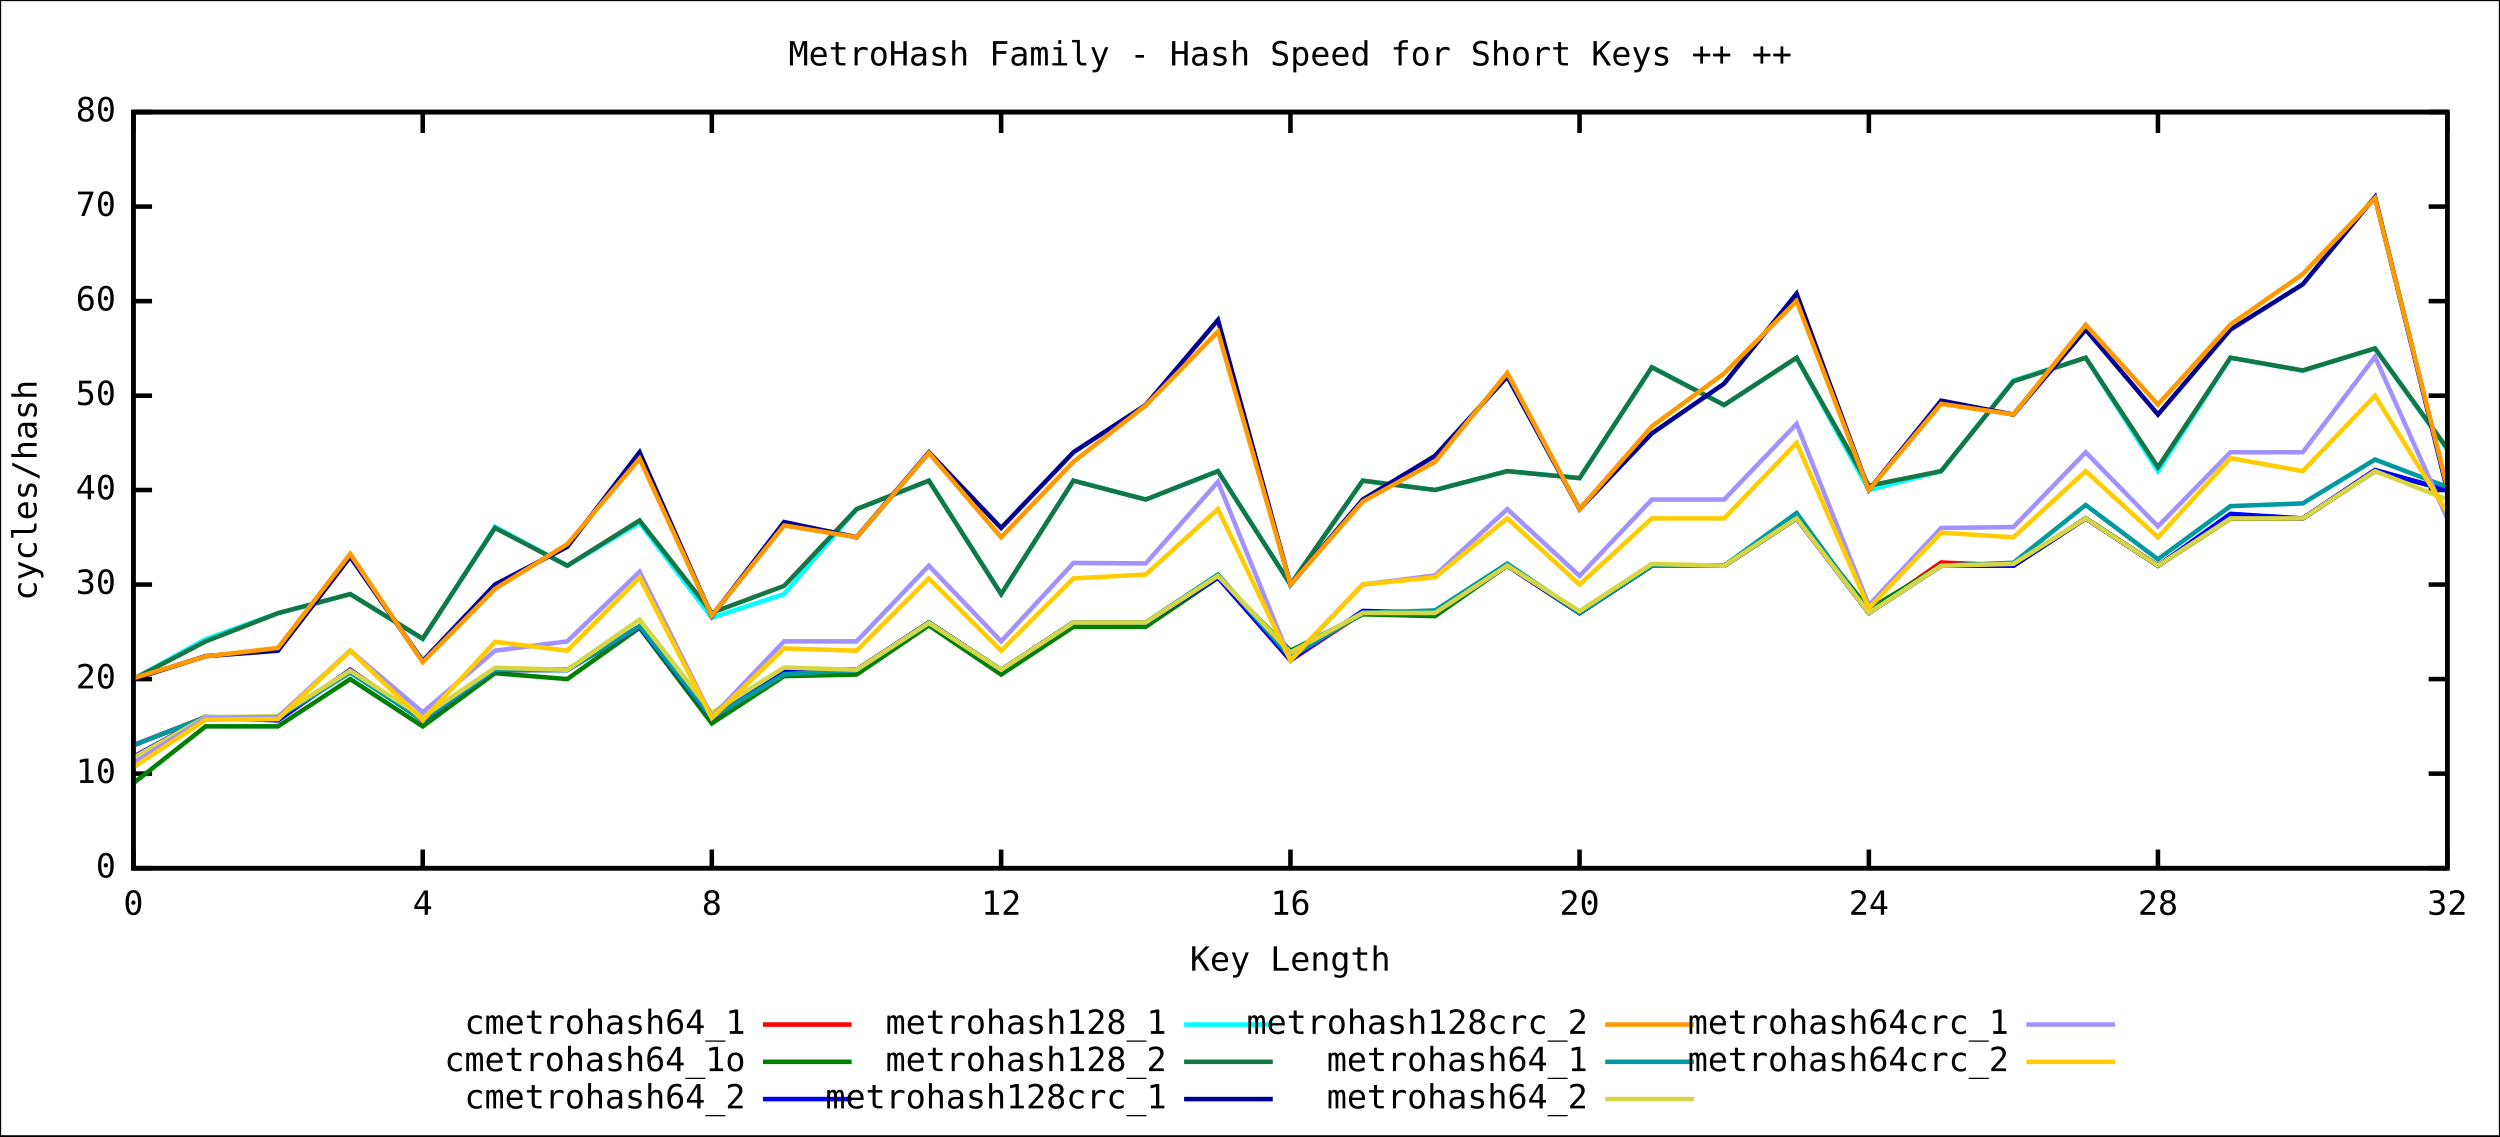
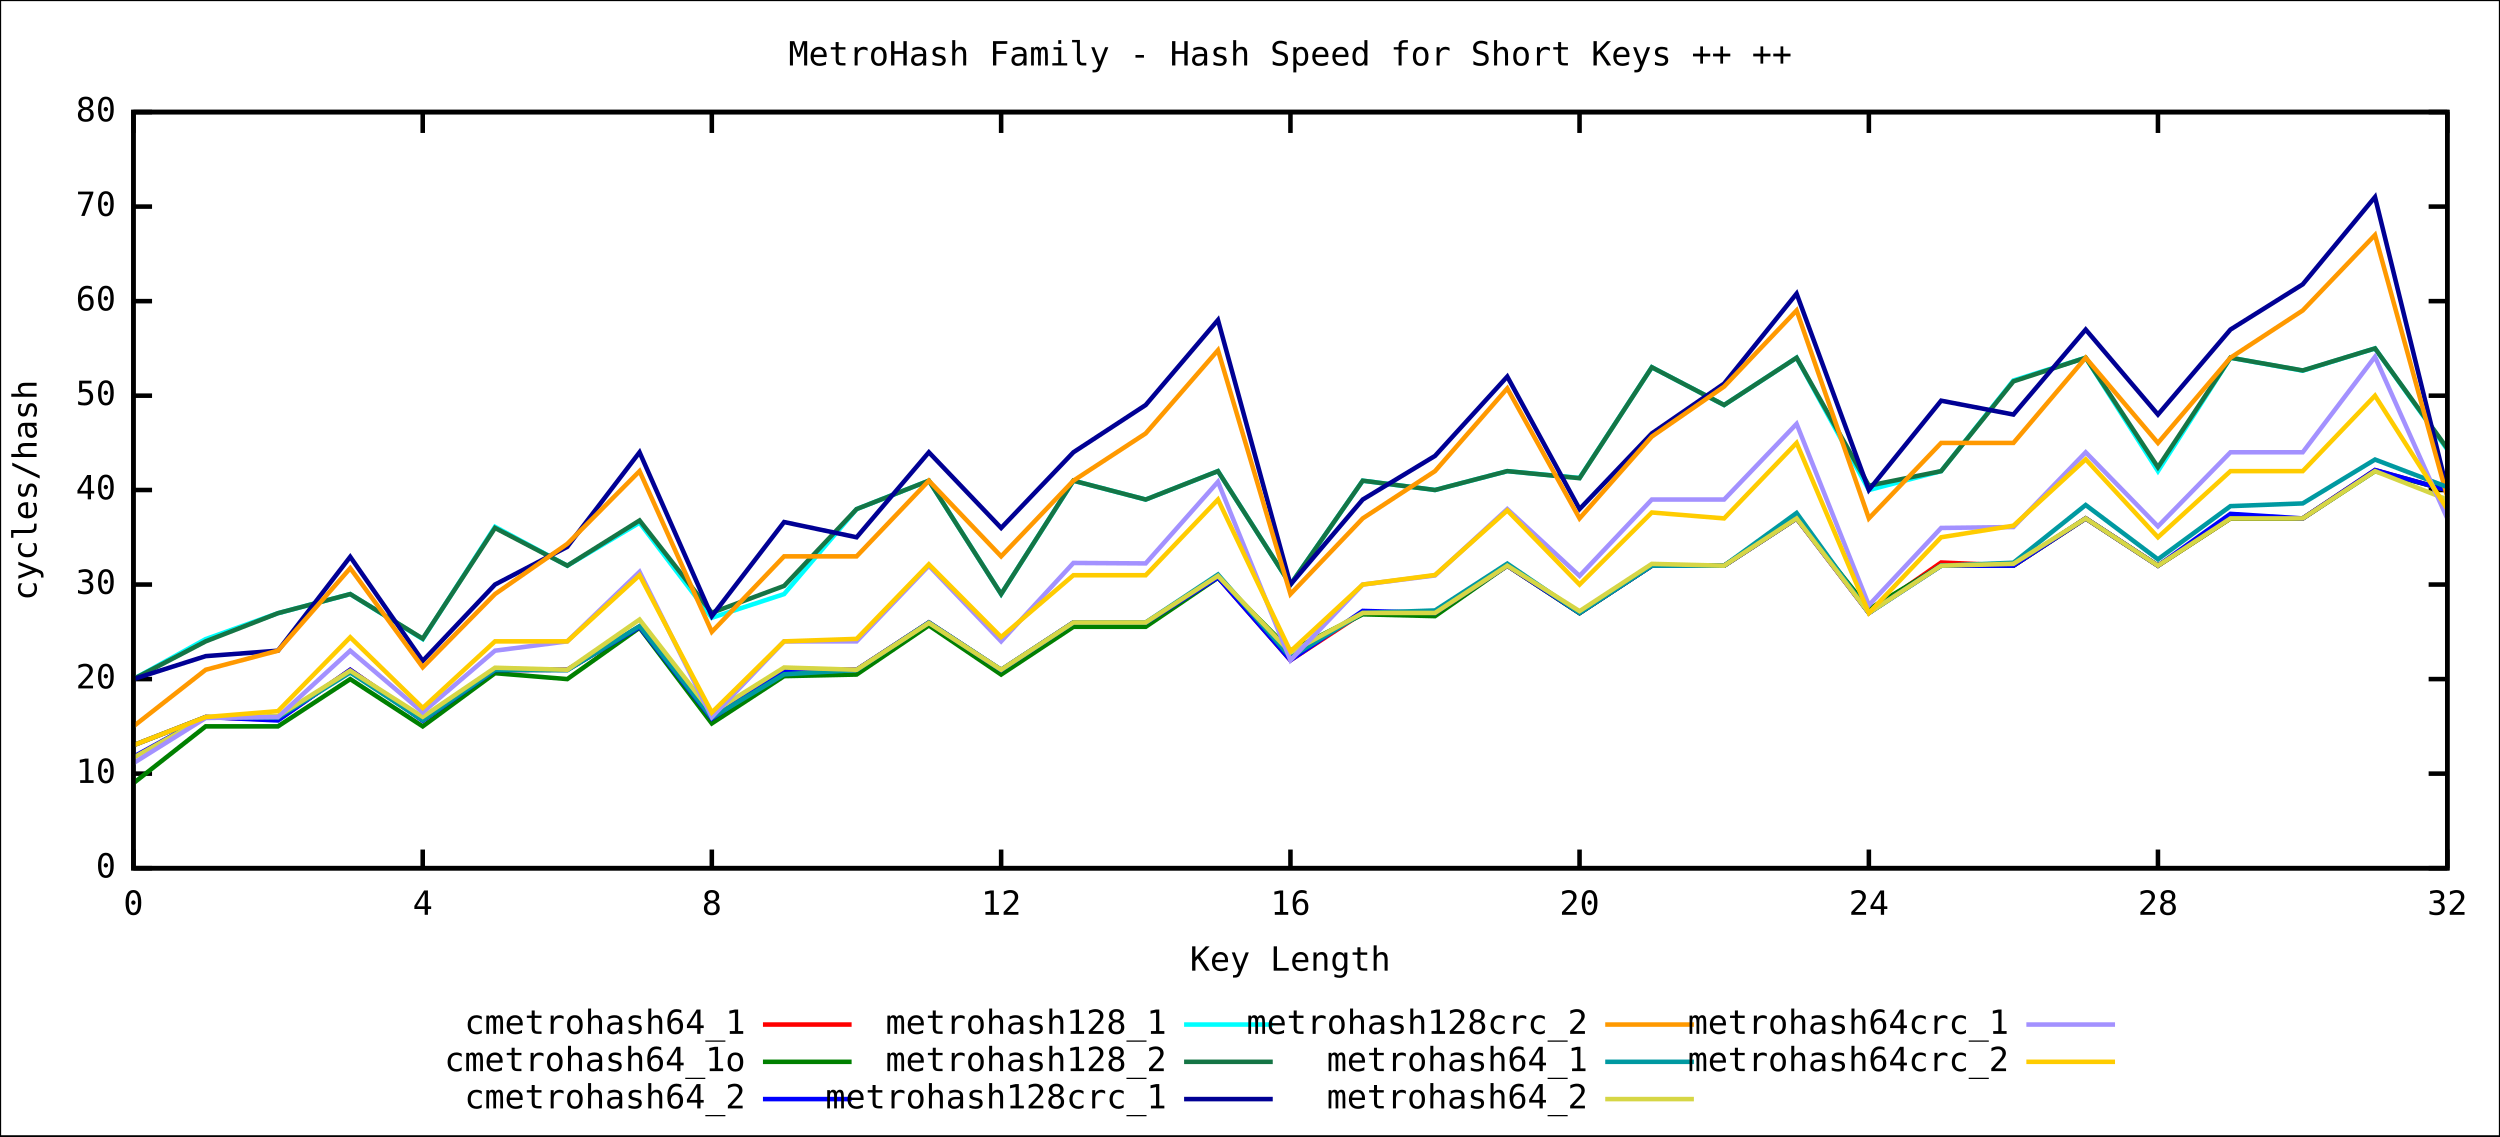
<svg xmlns="http://www.w3.org/2000/svg" xmlns:xlink="http://www.w3.org/1999/xlink" width="1100" height="500" viewBox="0 0 1100 500">
  <rect x="0" y="0" width="1100" height="500" fill="#ffffff" stroke="black" stroke-width="1" />
  <g id="gnuplot_canvas">
    <defs>
      <circle id="gpDot" r="0.5" stroke-width="0.5" />
      <path id="gpPt0" stroke-width="0.244" stroke="currentColor" d="M-1,0 h2 M0,-1 v2" />
      <path id="gpPt1" stroke-width="0.244" stroke="currentColor" d="M-1,-1 L1,1 M1,-1 L-1,1" />
      <path id="gpPt2" stroke-width="0.244" stroke="currentColor" d="M-1,0 L1,0 M0,-1 L0,1 M-1,-1 L1,1 M-1,1 L1,-1" />
      <rect id="gpPt3" stroke-width="0.244" stroke="currentColor" x="-1" y="-1" width="2" height="2" />
      <rect id="gpPt4" stroke-width="0.244" stroke="currentColor" fill="currentColor" x="-1" y="-1" width="2" height="2" />
      <circle id="gpPt5" stroke-width="0.244" stroke="currentColor" cx="0" cy="0" r="1" />
      <use xlink:href="#gpPt5" id="gpPt6" fill="currentColor" stroke="none" />
      <path id="gpPt7" stroke-width="0.244" stroke="currentColor" d="M0,-1.33 L-1.33,0.67 L1.33,0.67 z" />
      <use xlink:href="#gpPt7" id="gpPt8" fill="currentColor" stroke="none" />
      <use xlink:href="#gpPt7" id="gpPt9" stroke="currentColor" transform="rotate(180)" />
      <use xlink:href="#gpPt9" id="gpPt10" fill="currentColor" stroke="none" />
      <use xlink:href="#gpPt3" id="gpPt11" stroke="currentColor" transform="rotate(45)" />
      <use xlink:href="#gpPt11" id="gpPt12" fill="currentColor" stroke="none" />
    </defs>
    <g style="fill:none; color:white; stroke:currentColor; stroke-width:2.00; stroke-linecap:butt; stroke-linejoin:miter">
</g>
    <g style="fill:none; color:black; stroke:currentColor; stroke-width:2.00; stroke-linecap:butt; stroke-linejoin:miter">
      <path stroke="black" d="M58.7,382.0 L66.9,382.0 M1076.8,382.0 L1068.6,382.0  h0.01" />
      <g transform="translate(51.0,386.1)" style="stroke:none; fill:black; font-family:mono; font-size:11.00pt; text-anchor:end">
        <text> 0</text>
      </g>
      <path stroke="black" d="M58.7,340.4 L66.9,340.4 M1076.8,340.4 L1068.6,340.4  h0.01" />
      <g transform="translate(51.0,344.5)" style="stroke:none; fill:black; font-family:mono; font-size:11.00pt; text-anchor:end">
        <text> 10</text>
      </g>
      <path stroke="black" d="M58.7,298.8 L66.9,298.8 M1076.8,298.8 L1068.6,298.8  h0.01" />
      <g transform="translate(51.0,302.9)" style="stroke:none; fill:black; font-family:mono; font-size:11.00pt; text-anchor:end">
        <text> 20</text>
      </g>
      <path stroke="black" d="M58.7,257.2 L66.9,257.2 M1076.8,257.2 L1068.6,257.2  h0.01" />
      <g transform="translate(51.0,261.3)" style="stroke:none; fill:black; font-family:mono; font-size:11.00pt; text-anchor:end">
        <text> 30</text>
      </g>
      <path stroke="black" d="M58.7,215.6 L66.9,215.6 M1076.8,215.6 L1068.6,215.6  h0.01" />
      <g transform="translate(51.0,219.7)" style="stroke:none; fill:black; font-family:mono; font-size:11.00pt; text-anchor:end">
        <text> 40</text>
      </g>
      <path stroke="black" d="M58.7,174.1 L66.9,174.1 M1076.8,174.1 L1068.6,174.1  h0.01" />
      <g transform="translate(51.0,178.2)" style="stroke:none; fill:black; font-family:mono; font-size:11.00pt; text-anchor:end">
        <text> 50</text>
      </g>
      <path stroke="black" d="M58.7,132.5 L66.9,132.5 M1076.8,132.5 L1068.6,132.5  h0.01" />
      <g transform="translate(51.0,136.6)" style="stroke:none; fill:black; font-family:mono; font-size:11.00pt; text-anchor:end">
        <text> 60</text>
      </g>
      <path stroke="black" d="M58.7,90.9 L66.9,90.9 M1076.8,90.9 L1068.6,90.9  h0.01" />
      <g transform="translate(51.0,95.0)" style="stroke:none; fill:black; font-family:mono; font-size:11.00pt; text-anchor:end">
        <text> 70</text>
      </g>
      <path stroke="black" d="M58.7,49.3 L66.9,49.3 M1076.8,49.3 L1068.6,49.3  h0.01" />
      <g transform="translate(51.0,53.4)" style="stroke:none; fill:black; font-family:mono; font-size:11.00pt; text-anchor:end">
        <text> 80</text>
      </g>
      <path stroke="black" d="M58.7,382.0 L58.7,373.8 M58.7,49.3 L58.7,57.5  h0.01" />
      <g transform="translate(58.7,402.5)" style="stroke:none; fill:black; font-family:mono; font-size:11.00pt; text-anchor:middle">
        <text> 0</text>
      </g>
      <path stroke="black" d="M186.0,382.0 L186.0,373.8 M186.0,49.3 L186.0,57.5  h0.01" />
      <g transform="translate(186.0,402.5)" style="stroke:none; fill:black; font-family:mono; font-size:11.00pt; text-anchor:middle">
        <text> 4</text>
      </g>
      <path stroke="black" d="M313.2,382.0 L313.2,373.8 M313.2,49.3 L313.2,57.5  h0.01" />
      <g transform="translate(313.2,402.5)" style="stroke:none; fill:black; font-family:mono; font-size:11.00pt; text-anchor:middle">
        <text> 8</text>
      </g>
      <path stroke="black" d="M440.5,382.0 L440.5,373.8 M440.5,49.3 L440.5,57.5  h0.01" />
      <g transform="translate(440.5,402.5)" style="stroke:none; fill:black; font-family:mono; font-size:11.00pt; text-anchor:middle">
        <text> 12</text>
      </g>
      <path stroke="black" d="M567.8,382.0 L567.8,373.8 M567.8,49.3 L567.8,57.5  h0.01" />
      <g transform="translate(567.8,402.5)" style="stroke:none; fill:black; font-family:mono; font-size:11.00pt; text-anchor:middle">
        <text> 16</text>
      </g>
      <path stroke="black" d="M695.0,382.0 L695.0,373.8 M695.0,49.3 L695.0,57.5  h0.01" />
      <g transform="translate(695.0,402.5)" style="stroke:none; fill:black; font-family:mono; font-size:11.00pt; text-anchor:middle">
        <text> 20</text>
      </g>
      <path stroke="black" d="M822.3,382.0 L822.3,373.8 M822.3,49.3 L822.3,57.5  h0.01" />
      <g transform="translate(822.3,402.5)" style="stroke:none; fill:black; font-family:mono; font-size:11.00pt; text-anchor:middle">
        <text> 24</text>
      </g>
      <path stroke="black" d="M949.5,382.0 L949.5,373.8 M949.5,49.3 L949.5,57.5  h0.01" />
      <g transform="translate(949.5,402.5)" style="stroke:none; fill:black; font-family:mono; font-size:11.00pt; text-anchor:middle">
        <text> 28</text>
      </g>
      <path stroke="black" d="M1076.8,382.0 L1076.8,373.8 M1076.8,49.3 L1076.8,57.5  h0.01" />
      <g transform="translate(1076.8,402.5)" style="stroke:none; fill:black; font-family:mono; font-size:11.00pt; text-anchor:middle">
        <text> 32</text>
      </g>
      <path stroke="black" d="M58.7,49.3 L58.7,382.0 L1076.8,382.0 L1076.8,49.3 L58.7,49.3 Z  h0.01" />
      <g transform="translate(16.1,215.7) rotate(270)" style="stroke:none; fill:black; font-family:mono; font-size:11.00pt; text-anchor:middle">
        <text>cycles/hash</text>
      </g>
      <g transform="translate(567.7,427.1)" style="stroke:none; fill:black; font-family:mono; font-size:11.00pt; text-anchor:middle">
        <text>Key Length</text>
      </g>
      <g transform="translate(567.7,28.8)" style="stroke:none; fill:black; font-family:mono; font-size:11.00pt; text-anchor:middle">
        <text>MetroHash Family - Hash Speed for Short Keys <a href="MetroHash_Family.medium.svg">++</a>
          <a href="MetroHash_Family.long.svg">++</a>
        </text>
      </g>
    </g>
    <g id="cmetrohash64_1">
      <g style="fill:none; color:red; stroke:currentColor; stroke-width:2.00; stroke-linecap:butt; stroke-linejoin:miter">
        <g visibility="visible">
          <g transform="translate(328.0,454.9)" style="stroke:none; fill:black; font-family:mono; font-size:11.00pt; text-anchor:end">
            <text>cmetrohash64_1</text>
          </g>
          <path d="M335.7,450.8 L374.7,450.8  h0.01" />
        </g>
        <path d="M58.7,327.9 L90.5,315.5 L122.3,316.7 L154.1,294.8 L186.0,316.7 L217.8,294.8 L249.6,294.7 L281.4,275.7    L313.2,316.3 L345.0,294.7 L376.9,294.7 L408.7,273.9 L440.5,294.8 L472.3,273.9 L504.1,274.8 L535.9,254.0    L567.8,290.5 L599.6,269.7 L631.4,269.7 L663.2,248.9 L695.0,269.7 L726.8,248.9 L758.6,248.9 L790.5,228.1    L822.3,269.7 L854.1,247.5 L885.9,248.9 L917.7,228.1 L949.5,248.9 L981.4,228.1 L1013.2,228.1 L1045.0,206.9    L1076.8,215.7  h0.01" />
      </g>
    </g>
    <g id="cmetrohash64_1o">
      <g style="fill:none; color:green; stroke:currentColor; stroke-width:2.00; stroke-linecap:butt; stroke-linejoin:miter">
        <g visibility="visible">
          <g transform="translate(328.0,471.3)" style="stroke:none; fill:black; font-family:mono; font-size:11.00pt; text-anchor:end">
            <text>cmetrohash64_1o</text>
          </g>
          <path d="M335.7,467.2 L374.7,467.2  h0.01" />
        </g>
        <path d="M58.7,344.6 L90.5,319.6 L122.3,319.6 L154.1,298.8 L186.0,319.6 L217.8,296.2 L249.6,298.8 L281.4,276.2    L313.2,318.3 L345.0,297.5 L376.9,296.8 L408.7,275.2 L440.5,296.8 L472.3,275.8 L504.1,275.8 L535.9,254.2    L567.8,286.3 L599.6,270.3 L631.4,271.1 L663.2,248.9 L695.0,269.8 L726.8,248.9 L758.6,248.9 L790.5,228.1    L822.3,268.0 L854.1,248.9 L885.9,248.9 L917.7,228.1 L949.5,248.9 L981.4,228.1 L1013.2,228.1 L1045.0,207.3    L1076.8,215.6  h0.01" />
      </g>
    </g>
    <g id="cmetrohash64_2">
      <g style="fill:none; color:blue; stroke:currentColor; stroke-width:2.00; stroke-linecap:butt; stroke-linejoin:miter">
        <g visibility="visible">
          <g transform="translate(328.0,487.7)" style="stroke:none; fill:black; font-family:mono; font-size:11.00pt; text-anchor:end">
            <text>cmetrohash64_2</text>
          </g>
          <path d="M335.7,483.6 L374.7,483.6  h0.01" />
        </g>
        <path d="M58.7,333.0 L90.5,315.5 L122.3,317.0 L154.1,294.7 L186.0,317.1 L217.8,294.8 L249.6,294.7 L281.4,275.9    L313.2,316.2 L345.0,294.7 L376.9,294.7 L408.7,273.9 L440.5,294.8 L472.3,273.9 L504.1,274.0 L535.9,254.1    L567.8,290.5 L599.6,268.8 L631.4,269.7 L663.2,248.9 L695.0,269.7 L726.8,248.9 L758.6,248.9 L790.5,228.1    L822.3,269.7 L854.1,248.9 L885.9,248.9 L917.7,228.1 L949.5,248.9 L981.4,226.1 L1013.2,228.1 L1045.0,206.8    L1076.8,215.7  h0.01" />
      </g>
    </g>
    <g id="metrohash128_1">
      <g style="fill:none; color:cyan; stroke:currentColor; stroke-width:2.00; stroke-linecap:butt; stroke-linejoin:miter">
        <g visibility="visible">
          <g transform="translate(513.3,454.9)" style="stroke:none; fill:black; font-family:mono; font-size:11.00pt; text-anchor:end">
            <text>metrohash128_1</text>
          </g>
          <path d="M521.0,450.8 L560.0,450.8  h0.01" />
        </g>
        <path d="M58.7,298.8 L90.5,281.2 L122.3,269.8 L154.1,261.4 L186.0,281.2 L217.8,231.8 L249.6,248.9 L281.4,230.0    L313.2,271.8 L345.0,261.4 L376.9,224.0 L408.7,211.5 L440.5,261.4 L472.3,211.5 L504.1,219.8 L535.9,207.3    L567.8,257.2 L599.6,211.5 L631.4,215.6 L663.2,207.3 L695.0,210.3 L726.8,161.6 L758.6,178.2 L790.5,157.4    L822.3,215.6 L854.1,207.3 L885.9,167.4 L917.7,157.4 L949.5,207.3 L981.4,157.4 L1013.2,163.1 L1045.0,153.3    L1076.8,197.8  h0.01" />
      </g>
    </g>
    <g id="metrohash128_2">
      <g style="fill:none; color:#157545; stroke:currentColor; stroke-width:2.00; stroke-linecap:butt; stroke-linejoin:miter">
        <g visibility="visible">
          <g transform="translate(513.3,471.3)" style="stroke:none; fill:black; font-family:mono; font-size:11.00pt; text-anchor:end">
            <text>metrohash128_2</text>
          </g>
          <path d="M521.0,467.2 L560.0,467.2  h0.01" />
        </g>
        <path d="M58.7,298.8 L90.5,282.2 L122.3,269.8 L154.1,261.4 L186.0,281.0 L217.8,232.3 L249.6,248.9 L281.4,229.0    L313.2,269.6 L345.0,257.8 L376.9,224.0 L408.7,211.5 L440.5,261.4 L472.3,211.5 L504.1,219.8 L535.9,207.3    L567.8,257.2 L599.6,211.5 L631.4,215.6 L663.2,207.3 L695.0,210.4 L726.8,161.6 L758.6,178.2 L790.5,157.4    L822.3,213.7 L854.1,207.3 L885.9,167.8 L917.7,157.4 L949.5,205.6 L981.4,157.4 L1013.2,163.0 L1045.0,153.3    L1076.8,197.3  h0.01" />
      </g>
    </g>
    <g id="metrohash128crc_1">
      <g style="fill:none; color:#000094; stroke:currentColor; stroke-width:2.00; stroke-linecap:butt; stroke-linejoin:miter">
        <g visibility="visible">
          <g transform="translate(513.3,487.7)" style="stroke:none; fill:black; font-family:mono; font-size:11.00pt; text-anchor:end">
            <text>metrohash128crc_1</text>
          </g>
          <path d="M521.0,483.6 L560.0,483.6  h0.01" />
        </g>
        <path d="M58.7,298.8 L90.5,288.7 L122.3,286.3 L154.1,245.0 L186.0,290.8 L217.8,257.2 L249.6,240.6 L281.4,199.0    L313.2,271.1 L345.0,229.7 L376.9,236.4 L408.7,199.0 L440.5,232.3 L472.3,199.0 L504.1,178.2 L535.9,140.8    L567.8,257.2 L599.6,219.8 L631.4,200.6 L663.2,165.7 L695.0,224.0 L726.8,190.7 L758.6,168.8 L790.5,129.2    L822.3,215.6 L854.1,176.3 L885.9,182.4 L917.7,145.0 L949.5,182.4 L981.4,145.0 L1013.2,125.1 L1045.0,86.7    L1076.8,215.7  h0.01" />
      </g>
    </g>
    <g id="metrohash128crc_2">
      <g style="fill:none; color:#FF9900; stroke:currentColor; stroke-width:2.00; stroke-linecap:butt; stroke-linejoin:miter">
        <g visibility="visible">
          <g transform="translate(698.6,454.9)" style="stroke:none; fill:black; font-family:mono; font-size:11.00pt; text-anchor:end">
            <text>metrohash128crc_2</text>
          </g>
          <path d="M706.3,450.8 L745.3,450.8  h0.01" />
        </g>
-         <path d="M58.7,298.4 L90.5,288.8 L122.3,285.1 L154.1,243.7 L186.0,291.3 L217.8,259.1 L249.6,239.4 L281.4,201.8    L313.2,270.9 L345.0,231.2 L376.9,236.4 L408.7,199.3 L440.5,236.4 L472.3,203.2 L504.1,178.4 L535.9,145.9    L567.8,257.2 L599.6,220.7 L631.4,203.2 L663.2,164.1 L695.0,224.0 L726.8,187.6 L758.6,164.3 L790.5,132.5    L822.3,215.6 L854.1,177.7 L885.9,182.4 L917.7,142.9 L949.5,178.0 L981.4,142.8 L1013.2,120.6 L1045.0,87.2    L1076.8,214.3  h0.01" />
+         <path d="M58.7,319.6 L90.5,294.7 L122.3,286.3 L154.1,250.0 L186.0,293.6 L217.8,261.4 L249.6,239.3 L281.4,207.3    L313.2,278.0 L345.0,244.8 L376.9,244.8 L408.7,211.5 L440.5,244.8 L472.3,211.5 L504.1,190.7 L535.9,154.1    L567.8,261.4 L599.6,228.1 L631.4,207.3 L663.2,170.9 L695.0,228.1 L726.8,192.1 L758.6,170.1 L790.5,136.6    L822.3,228.1 L854.1,194.9 L885.9,194.9 L917.7,157.4 L949.5,194.9 L981.4,157.4 L1013.2,136.6 L1045.0,103.4    L1076.8,218.6  h0.01" />
      </g>
    </g>
    <g id="metrohash64_1">
      <g style="fill:none; color:#0099A1; stroke:currentColor; stroke-width:2.00; stroke-linecap:butt; stroke-linejoin:miter">
        <g visibility="visible">
          <g transform="translate(698.6,471.3)" style="stroke:none; fill:black; font-family:mono; font-size:11.00pt; text-anchor:end">
            <text>metrohash64_1</text>
          </g>
          <path d="M706.3,467.2 L745.3,467.2  h0.01" />
        </g>
        <path d="M58.7,327.9 L90.5,315.5 L122.3,315.7 L154.1,295.9 L186.0,316.9 L217.8,294.7 L249.6,294.9 L281.4,275.5    L313.2,315.8 L345.0,296.7 L376.9,294.8 L408.7,273.9 L440.5,294.7 L472.3,273.9 L504.1,273.9 L535.9,252.8    L567.8,289.2 L599.6,269.7 L631.4,268.6 L663.2,248.0 L695.0,269.7 L726.8,248.9 L758.6,248.9 L790.5,225.7    L822.3,269.7 L854.1,248.9 L885.9,247.6 L917.7,222.2 L949.5,246.1 L981.4,222.7 L1013.2,221.5 L1045.0,202.2    L1076.8,214.3  h0.01" />
      </g>
    </g>
    <g id="metrohash64_2">
      <g style="fill:none; color:#D6D645; stroke:currentColor; stroke-width:2.00; stroke-linecap:butt; stroke-linejoin:miter">
        <g visibility="visible">
          <g transform="translate(698.6,487.7)" style="stroke:none; fill:black; font-family:mono; font-size:11.00pt; text-anchor:end">
            <text>metrohash64_2</text>
          </g>
          <path d="M706.3,483.6 L745.3,483.6  h0.01" />
        </g>
        <path d="M58.7,333.4 L90.5,315.6 L122.3,315.1 L154.1,295.1 L186.0,315.4 L217.8,293.8 L249.6,294.7 L281.4,272.6    L313.2,313.6 L345.0,293.7 L376.9,294.7 L408.7,274.1 L440.5,294.7 L472.3,273.9 L504.1,273.9 L535.9,253.4    L567.8,287.1 L599.6,269.7 L631.4,269.7 L663.2,248.9 L695.0,268.9 L726.8,248.1 L758.6,248.9 L790.5,228.1    L822.3,269.7 L854.1,248.9 L885.9,248.1 L917.7,228.1 L949.5,248.9 L981.4,228.1 L1013.2,228.1 L1045.0,207.3    L1076.8,219.8  h0.01" />
      </g>
    </g>
    <g id="metrohash64crc_1">
      <g style="fill:none; color:#A391FF; stroke:currentColor; stroke-width:2.00; stroke-linecap:butt; stroke-linejoin:miter">
        <g visibility="visible">
          <g transform="translate(883.9,454.9)" style="stroke:none; fill:black; font-family:mono; font-size:11.00pt; text-anchor:end">
            <text>metrohash64crc_1</text>
          </g>
          <path d="M891.6,450.8 L930.6,450.8  h0.01" />
        </g>
        <path d="M58.7,335.8 L90.5,315.9 L122.3,315.5 L154.1,286.3 L186.0,313.4 L217.8,286.3 L249.6,282.2 L281.4,251.6    L313.2,315.5 L345.0,282.2 L376.9,282.2 L408.7,248.9 L440.5,282.2 L472.3,247.7 L504.1,247.9 L535.9,212.0    L567.8,290.5 L599.6,257.2 L631.4,253.2 L663.2,224.0 L695.0,253.4 L726.8,219.8 L758.6,219.8 L790.5,186.5    L822.3,266.3 L854.1,232.3 L885.9,231.9 L917.7,199.0 L949.5,231.6 L981.4,199.0 L1013.2,199.0 L1045.0,157.0    L1076.8,228.1  h0.01" />
      </g>
    </g>
    <g id="metrohash64crc_2">
      <g style="fill:none; color:#FFCC00; stroke:currentColor; stroke-width:2.00; stroke-linecap:butt; stroke-linejoin:miter">
        <g visibility="visible">
          <g transform="translate(883.9,471.3)" style="stroke:none; fill:black; font-family:mono; font-size:11.00pt; text-anchor:end">
            <text>metrohash64crc_2</text>
          </g>
          <path d="M891.6,467.2 L930.6,467.2  h0.01" />
        </g>
-         <path d="M58.7,337.6 L90.5,316.7 L122.3,316.4 L154.1,286.3 L186.0,316.9 L217.8,282.4 L249.6,286.3 L281.4,254.1    L313.2,315.9 L345.0,285.3 L376.9,286.3 L408.7,254.5 L440.5,286.3 L472.3,254.5 L504.1,252.8 L535.9,224.0    L567.8,290.5 L599.6,257.2 L631.4,254.0 L663.2,228.1 L695.0,257.2 L726.8,228.1 L758.6,228.1 L790.5,194.9    L822.3,267.5 L854.1,234.4 L885.9,236.4 L917.7,207.3 L949.5,236.4 L981.4,201.6 L1013.2,207.3 L1045.0,174.1    L1076.8,225.5  h0.01" />
+         <path d="M58.7,327.9 L90.5,315.5 L122.3,312.9 L154.1,280.4 L186.0,311.5 L217.8,282.2 L249.6,282.2 L281.4,253.1    L313.2,313.5 L345.0,282.2 L376.9,281.1 L408.7,248.3 L440.5,280.3 L472.3,253.1 L504.1,253.1 L535.9,219.8    L567.8,286.6 L599.6,257.2 L631.4,253.0 L663.2,224.6 L695.0,257.2 L726.8,225.5 L758.6,228.1 L790.5,194.9    L822.3,269.7 L854.1,236.4 L885.9,231.3 L917.7,202.1 L949.5,236.4 L981.4,207.3 L1013.2,207.3 L1045.0,174.1    L1076.8,224.0  h0.01" />
      </g>
    </g>
    <g style="fill:none; color:black; stroke:currentColor; stroke-width:2.00; stroke-linecap:butt; stroke-linejoin:miter">
      <path stroke="black" d="M58.7,49.3 L58.7,382.0 L1076.8,382.0 L1076.8,49.3 L58.7,49.3 Z  h0.01" />
    </g>
  </g>
  <text id="coord_text" text-anchor="start" pointer-events="none" font-size="12" font-family="Arial" visibility="hidden"> </text>
</svg>
